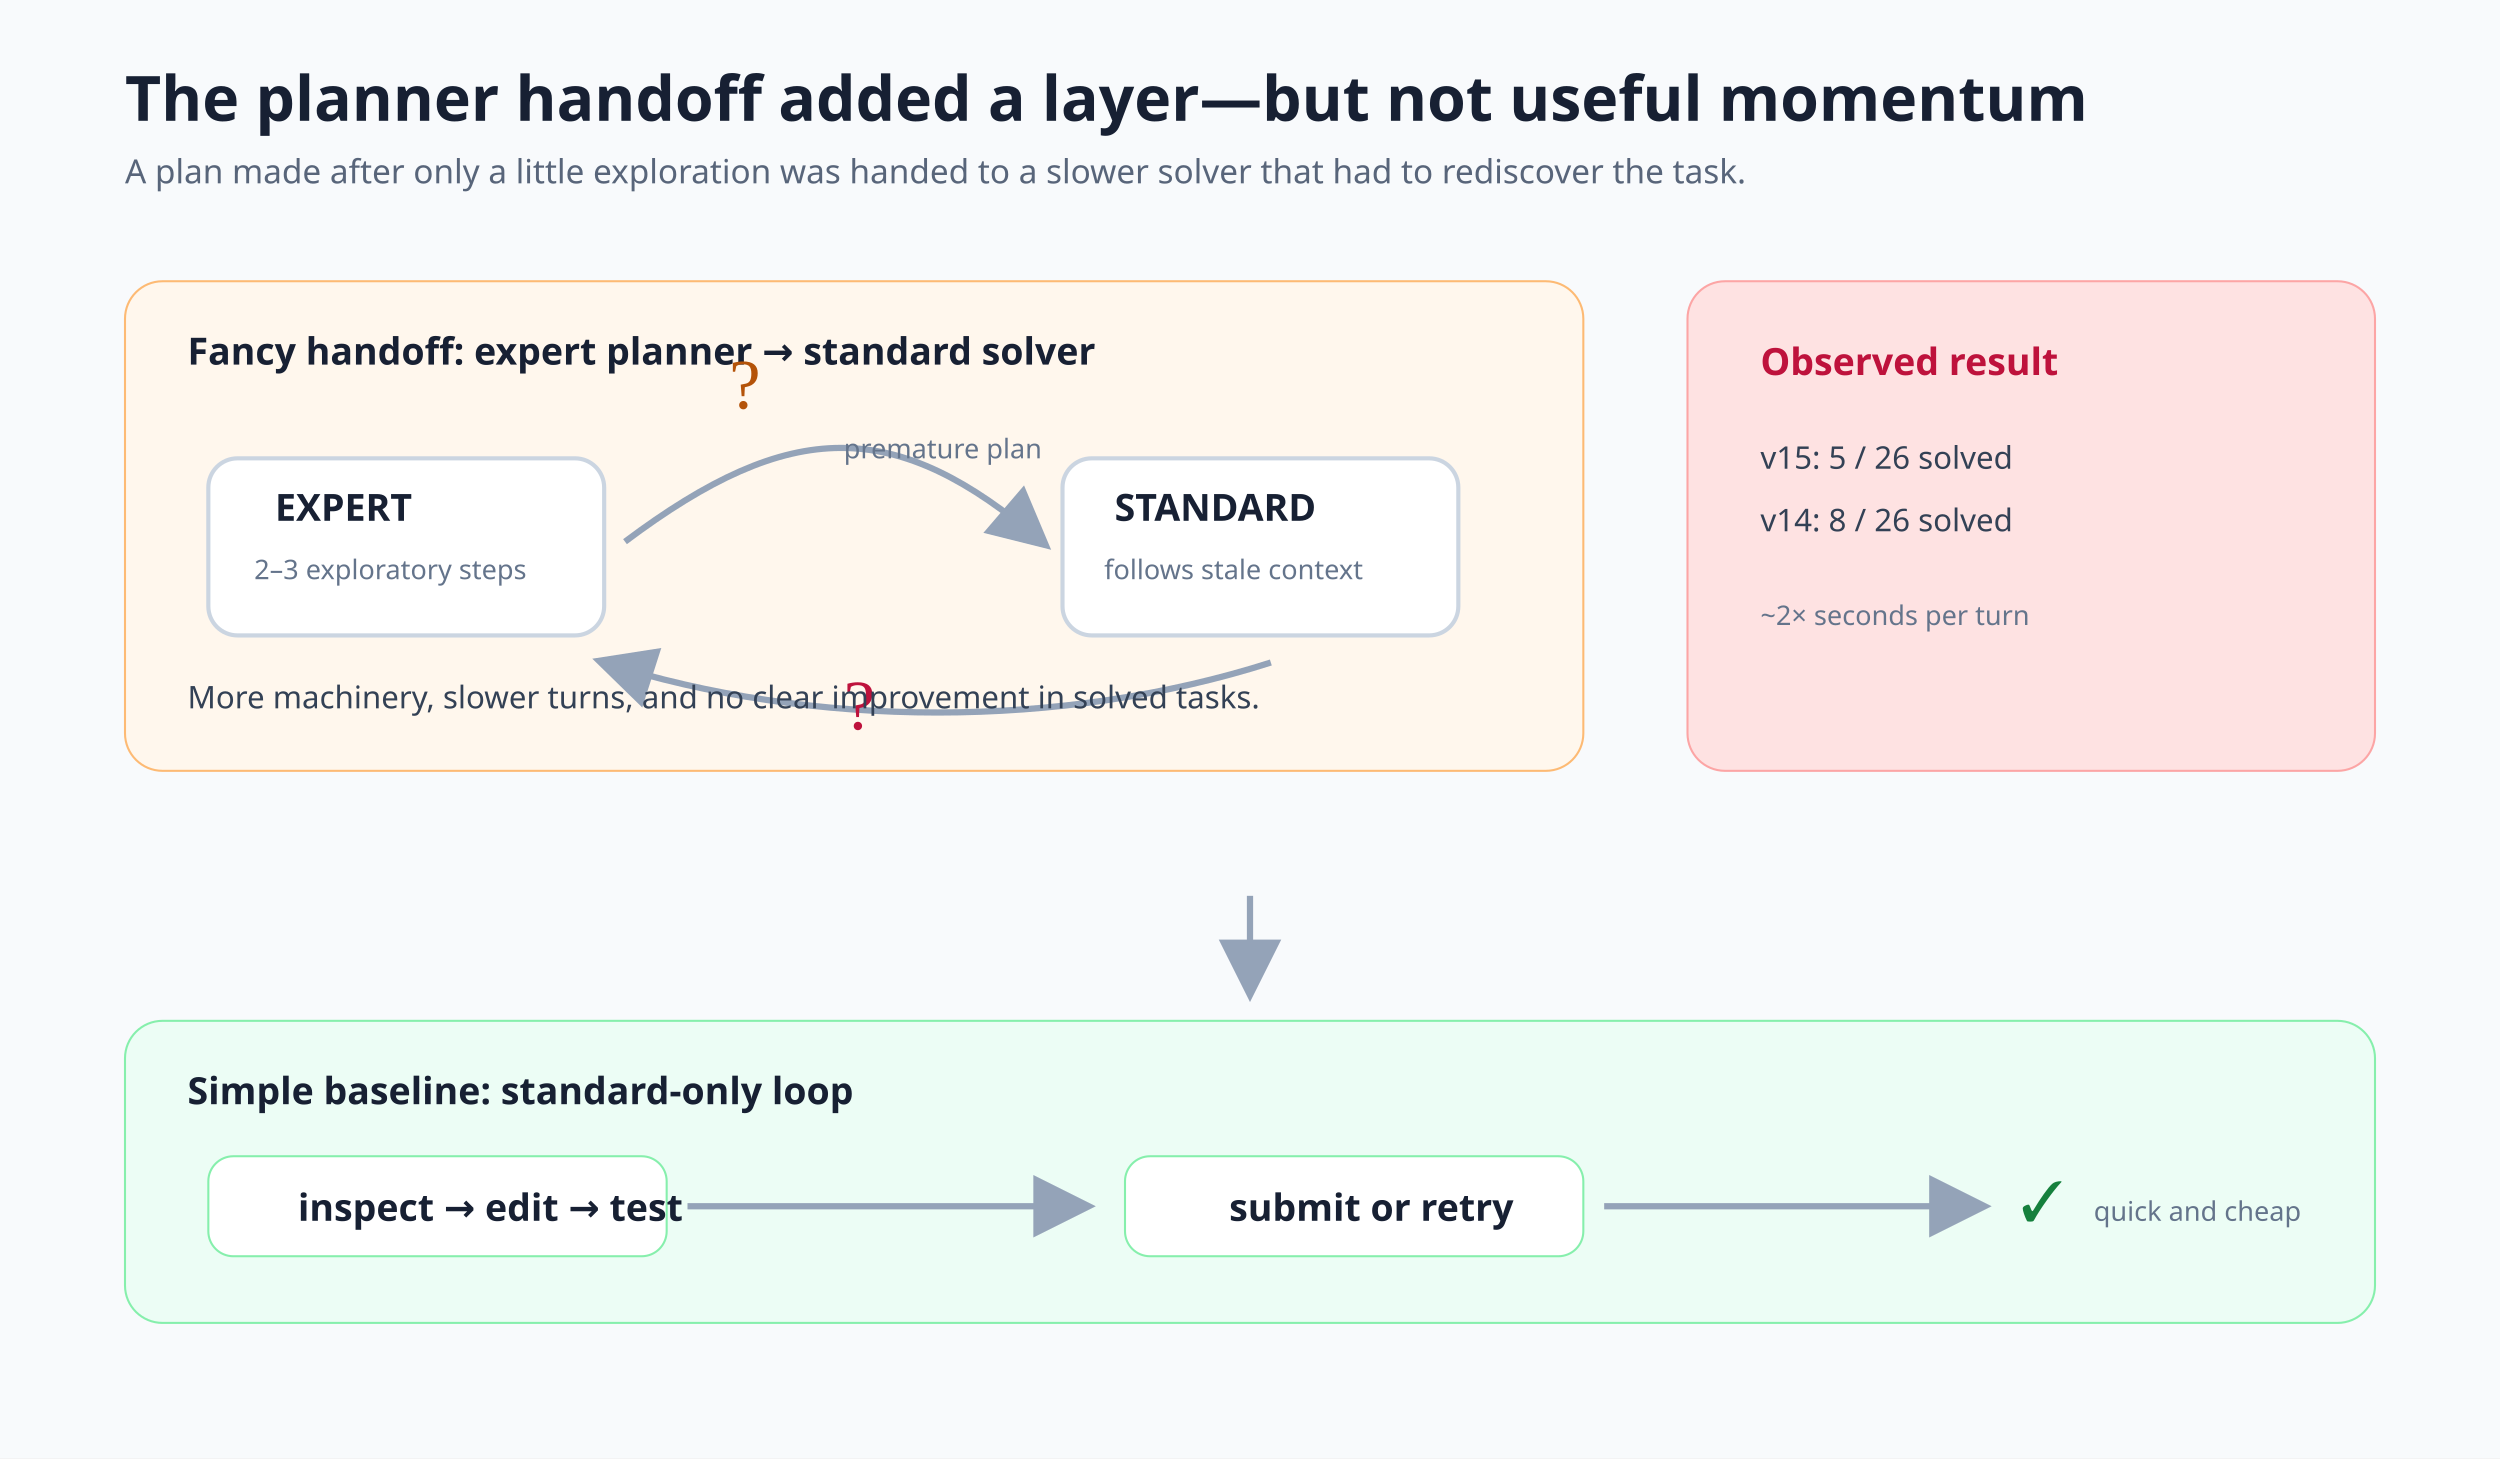
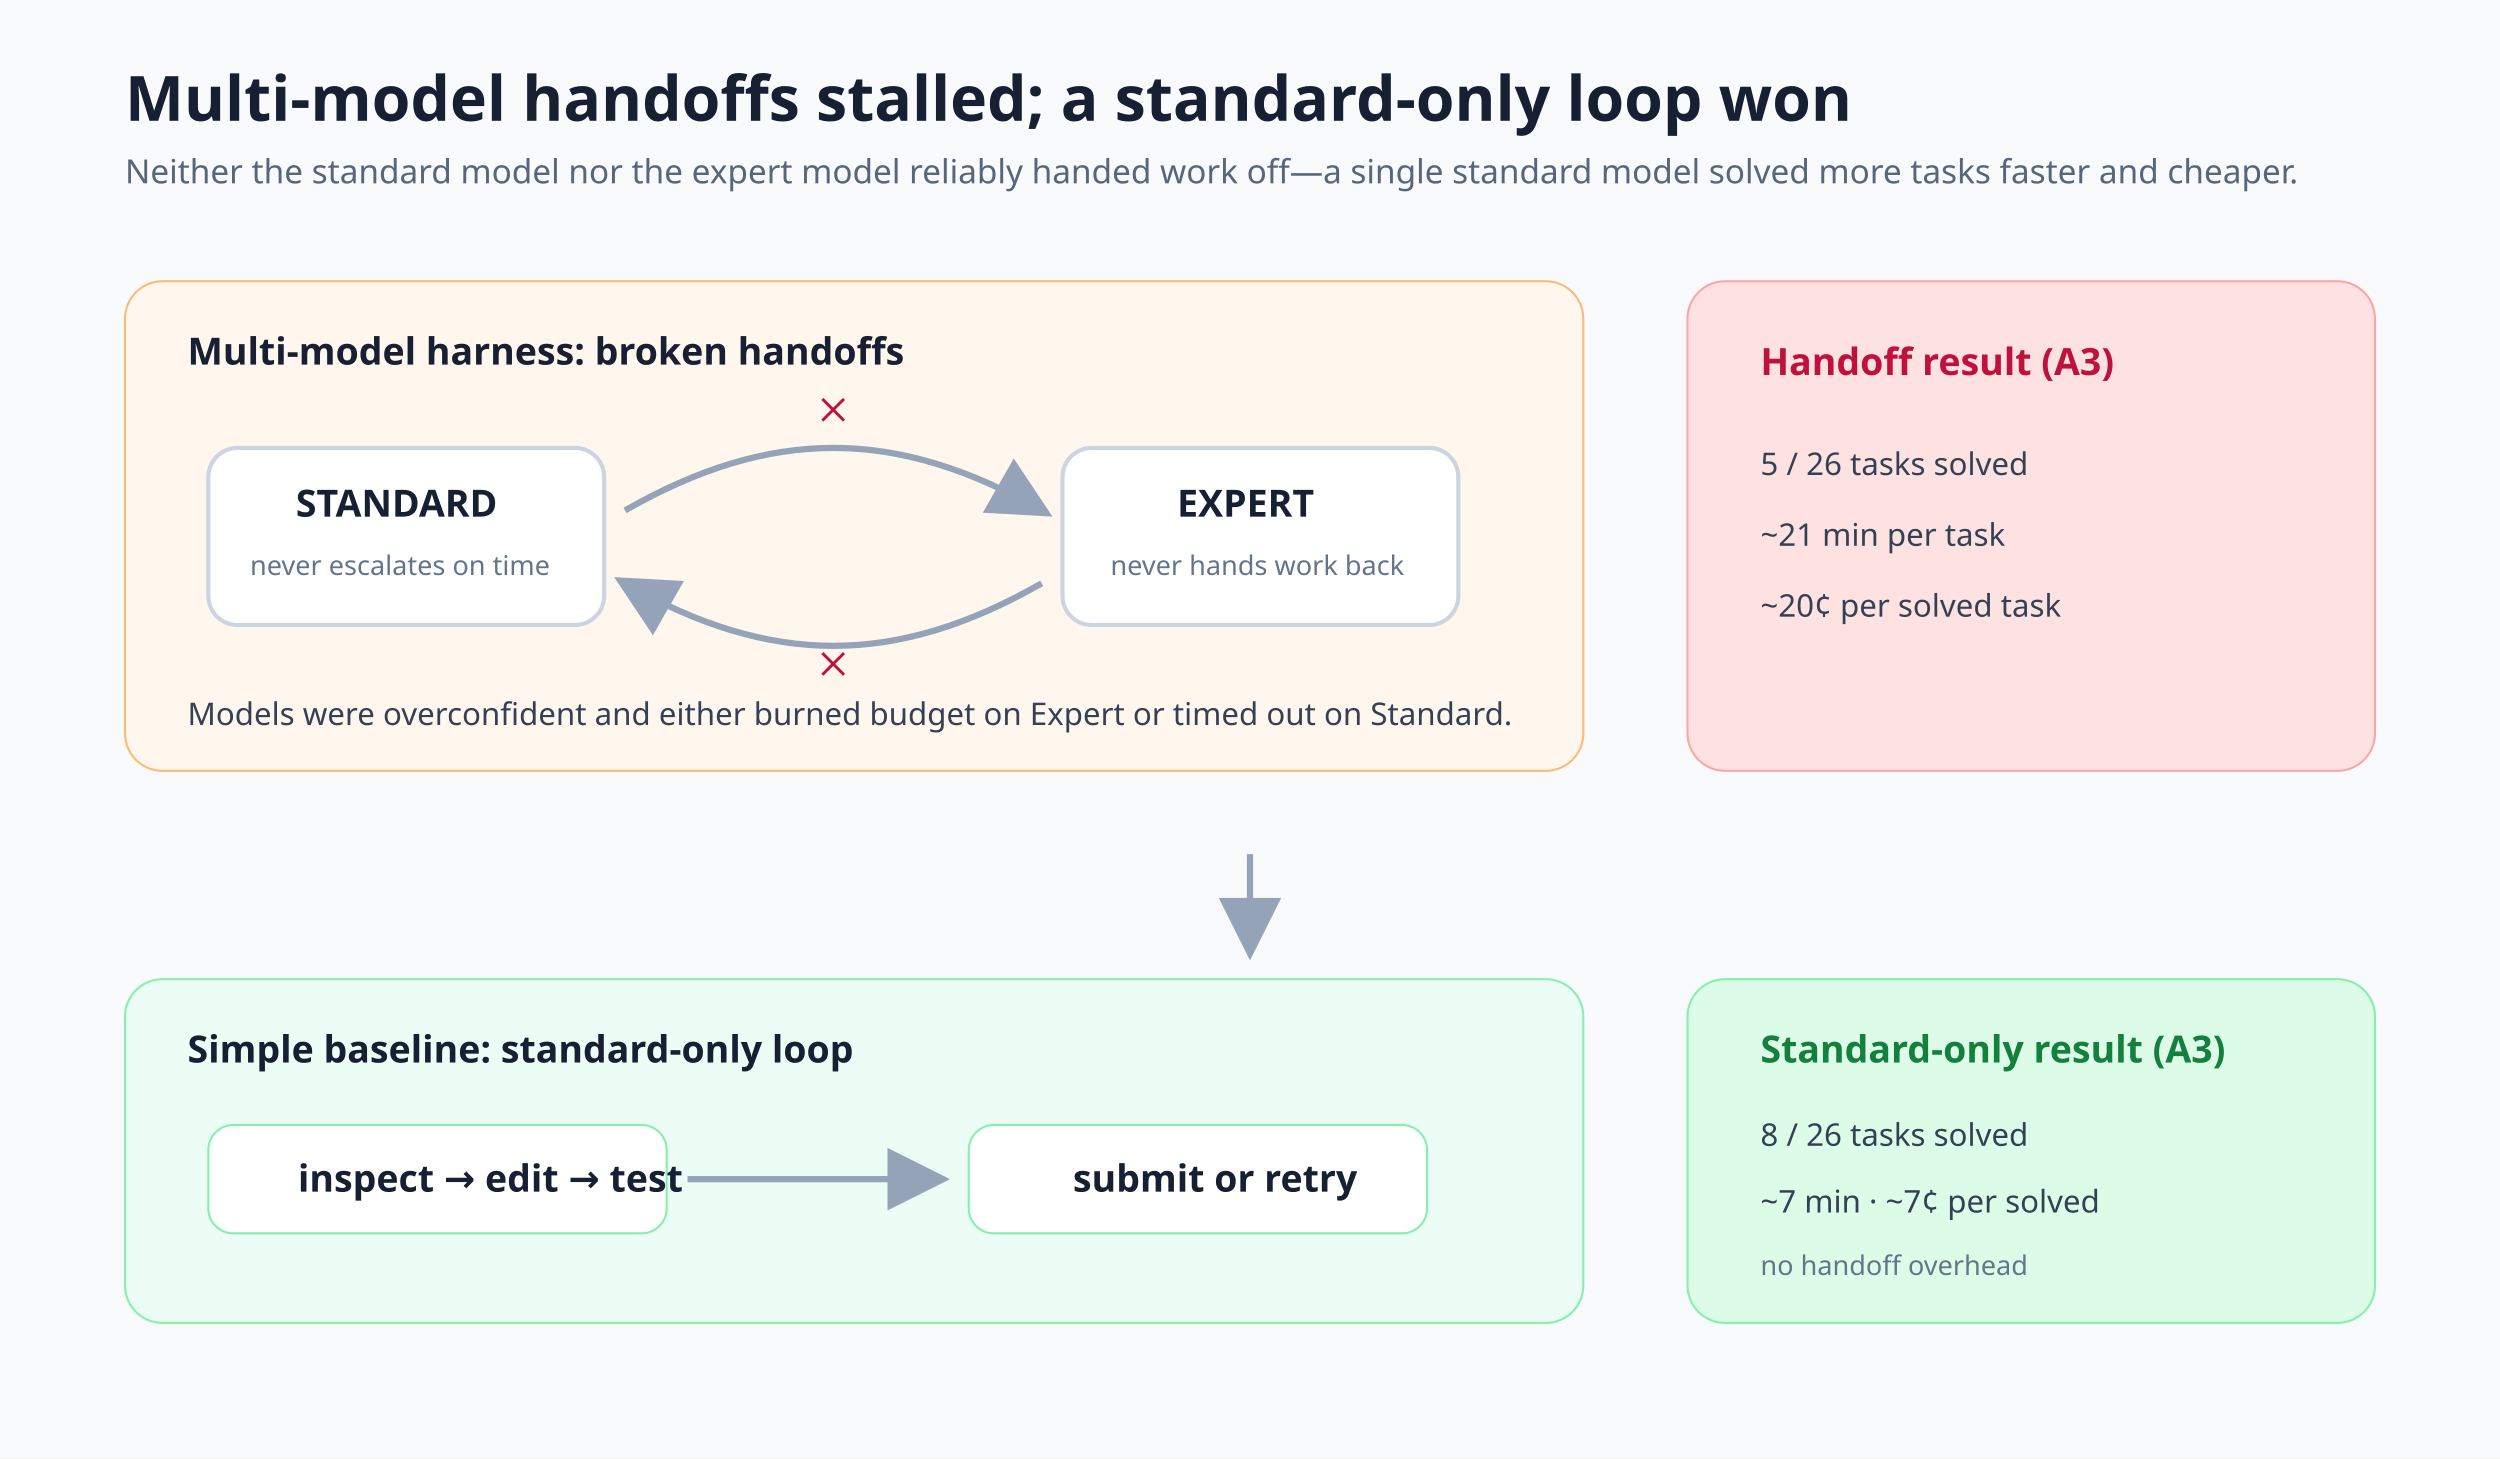
<svg xmlns="http://www.w3.org/2000/svg" width="1200" height="700" viewBox="0 0 1200 700">
  <style>.title{font:700 30px system-ui,sans-serif;fill:#172033}.sub{font:16px system-ui,sans-serif;fill:#58657a}.label{font:700 18px system-ui,sans-serif;fill:#172033}.body{font:15px system-ui,sans-serif;fill:#334155}.small{font:13px system-ui,sans-serif;fill:#64748b}.box{fill:#fff;stroke:#cbd5e1;stroke-width:2}.bad{fill:#fff7ed;stroke:#fdba74}.good{fill:#ecfdf5;stroke:#86efac}.line{stroke:#94a3b8;stroke-width:3;fill:none}.red{fill:#be123c}.green{fill:#15803d}.amber{fill:#b45309}</style>
  <rect width="1200" height="700" fill="#f8fafc" />
-   <text x="60" y="58" class="title">The planner handoff added a layer—but not useful momentum</text>
-   <text x="60" y="88" class="sub">A plan made after only a little exploration was handed to a slower solver that had to rediscover the task.</text>
+   <text x="60" y="58" class="title">Multi-model handoffs stalled; a standard-only loop won</text>
+   <text x="60" y="88" class="sub">Neither the standard model nor the expert model reliably handed work off—a single standard model solved more tasks faster and cheaper.</text>
  <rect x="60" y="135" width="700" height="235" rx="18" class="bad" />
-   <text x="90" y="175" class="label">Fancy handoff: expert planner → standard solver</text>
-   <rect x="100" y="220" width="190" height="85" rx="14" class="box" />
-   <text x="132" y="250" class="label">EXPERT</text>
-   <text x="122" y="278" class="small">2–3 exploratory steps</text>
-   <path d="M300 260 C380 200 430 200 500 260" class="line" marker-end="url(#arrow)" />
-   <text x="350" y="196" font-size="34" class="amber">?</text>
-   <text x="405" y="220" class="small">premature plan</text>
-   <rect x="510" y="220" width="190" height="85" rx="14" class="box" />
-   <text x="535" y="250" class="label">STANDARD</text>
-   <text x="530" y="278" class="small">follows stale context</text>
-   <path d="M610 318 C510 350 390 350 290 318" class="line" marker-end="url(#arrow)" />
-   <text x="405" y="350" font-size="34" class="red">?</text>
-   <text x="90" y="340" class="body">More machinery, slower turns, and no clear improvement in solved tasks.</text>
+   <text x="90" y="175" class="label">Multi-model harness: broken handoffs</text>
+   <rect x="100" y="215" width="190" height="85" rx="14" class="box" />
+   <text x="142" y="248" class="label">STANDARD</text>
+   <text x="120" y="276" class="small">never escalates on time</text>
+   <path d="M300 245 C370 205 430 205 500 245" class="line" marker-end="url(#arrow)" />
+   <text x="392" y="206" font-size="28" class="red">×</text>
+   <rect x="510" y="215" width="190" height="85" rx="14" class="box" />
+   <text x="565" y="248" class="label">EXPERT</text>
+   <text x="533" y="276" class="small">never hands work back</text>
+   <path d="M500 280 C430 320 370 320 300 280" class="line" marker-end="url(#arrow)" />
+   <text x="392" y="328" font-size="28" class="red">×</text>
+   <text x="90" y="348" class="body">Models were overconfident and either burned budget on Expert or timed out on Standard.</text>
  <rect x="810" y="135" width="330" height="235" rx="18" fill="#fee2e2" stroke="#fca5a5" />
-   <text x="845" y="180" class="label red">Observed result</text>
-   <text x="845" y="225" class="body">v15: 5 / 26 solved</text>
-   <text x="845" y="255" class="body">v14: 8 / 26 solved</text>
-   <text x="845" y="300" class="small">~2× seconds per turn</text>
-   <path d="M600 430 L600 475" class="line" marker-end="url(#arrow)" />
-   <rect x="60" y="490" width="1080" height="145" rx="18" class="good" />
-   <text x="90" y="530" class="label">Simple baseline: standard-only loop</text>
-   <rect x="100" y="555" width="220" height="48" rx="12" fill="#fff" stroke="#86efac" />
-   <text x="143" y="586" class="label">inspect → edit → test</text>
-   <path d="M330 579 H520" class="line" marker-end="url(#arrow)" />
-   <rect x="540" y="555" width="220" height="48" rx="12" fill="#fff" stroke="#86efac" />
-   <text x="590" y="586" class="label">submit or retry</text>
-   <path d="M770 579 H950" class="line" marker-end="url(#arrow)" />
-   <text x="970" y="586" font-size="27" class="green">✓</text>
-   <text x="1005" y="586" class="small">quick and cheap</text>
+   <text x="845" y="180" class="label red">Handoff result (A3)</text>
+   <text x="845" y="228" class="body">5 / 26 tasks solved</text>
+   <text x="845" y="262" class="body">~21 min per task</text>
+   <text x="845" y="296" class="body">~20¢ per solved task</text>
+   <path d="M600 410 L600 455" class="line" marker-end="url(#arrow)" />
+   <rect x="60" y="470" width="700" height="165" rx="18" class="good" />
+   <text x="90" y="510" class="label">Simple baseline: standard-only loop</text>
+   <rect x="100" y="540" width="220" height="52" rx="12" fill="#fff" stroke="#86efac" />
+   <text x="143" y="572" class="label">inspect → edit → test</text>
+   <path d="M330 566 H450" class="line" marker-end="url(#arrow)" />
+   <rect x="465" y="540" width="220" height="52" rx="12" fill="#fff" stroke="#86efac" />
+   <text x="515" y="572" class="label">submit or retry</text>
+   <rect x="810" y="470" width="330" height="165" rx="18" fill="#dcfce7" stroke="#86efac" />
+   <text x="845" y="510" class="label green">Standard-only result (A3)</text>
+   <text x="845" y="550" class="body">8 / 26 tasks solved</text>
+   <text x="845" y="582" class="body">~7 min · ~7¢ per solved</text>
+   <text x="845" y="612" class="small">no handoff overhead</text>
  <defs>
    <marker id="arrow" markerWidth="10" markerHeight="10" refX="8" refY="5" orient="auto">
      <path d="M0,0 L10,5 L0,10 z" fill="#94a3b8" />
    </marker>
  </defs>
</svg>
